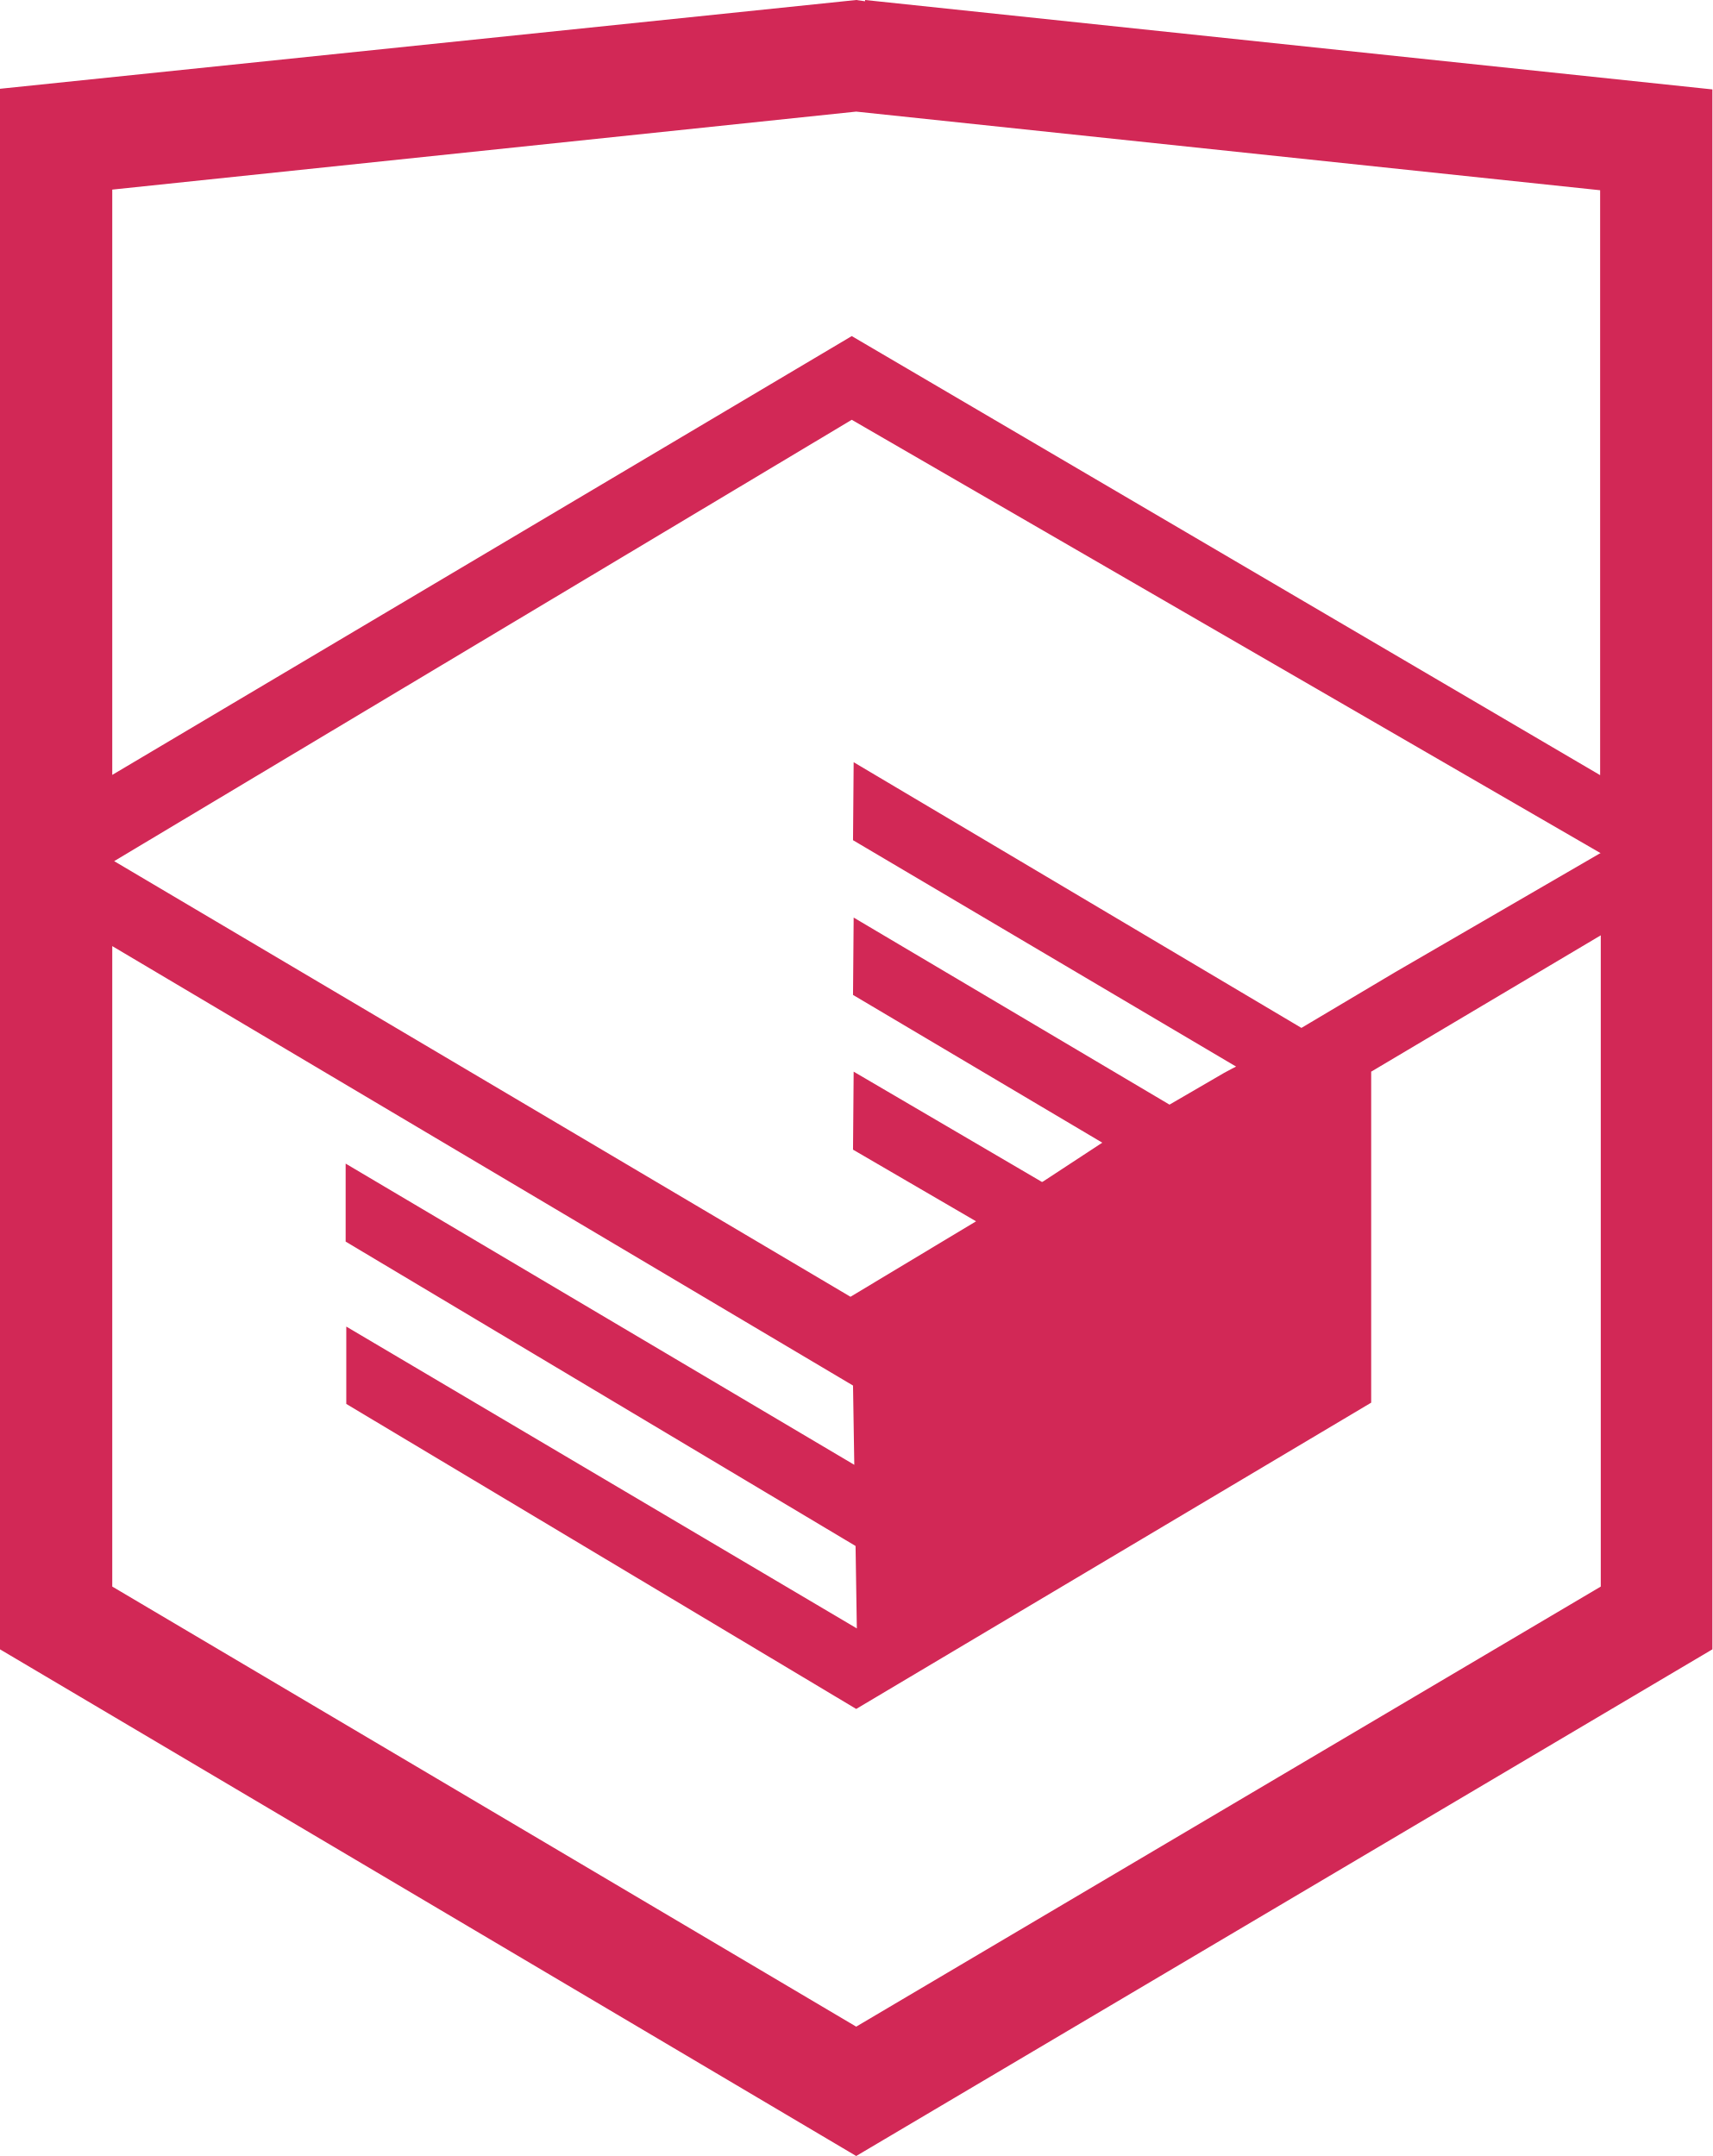
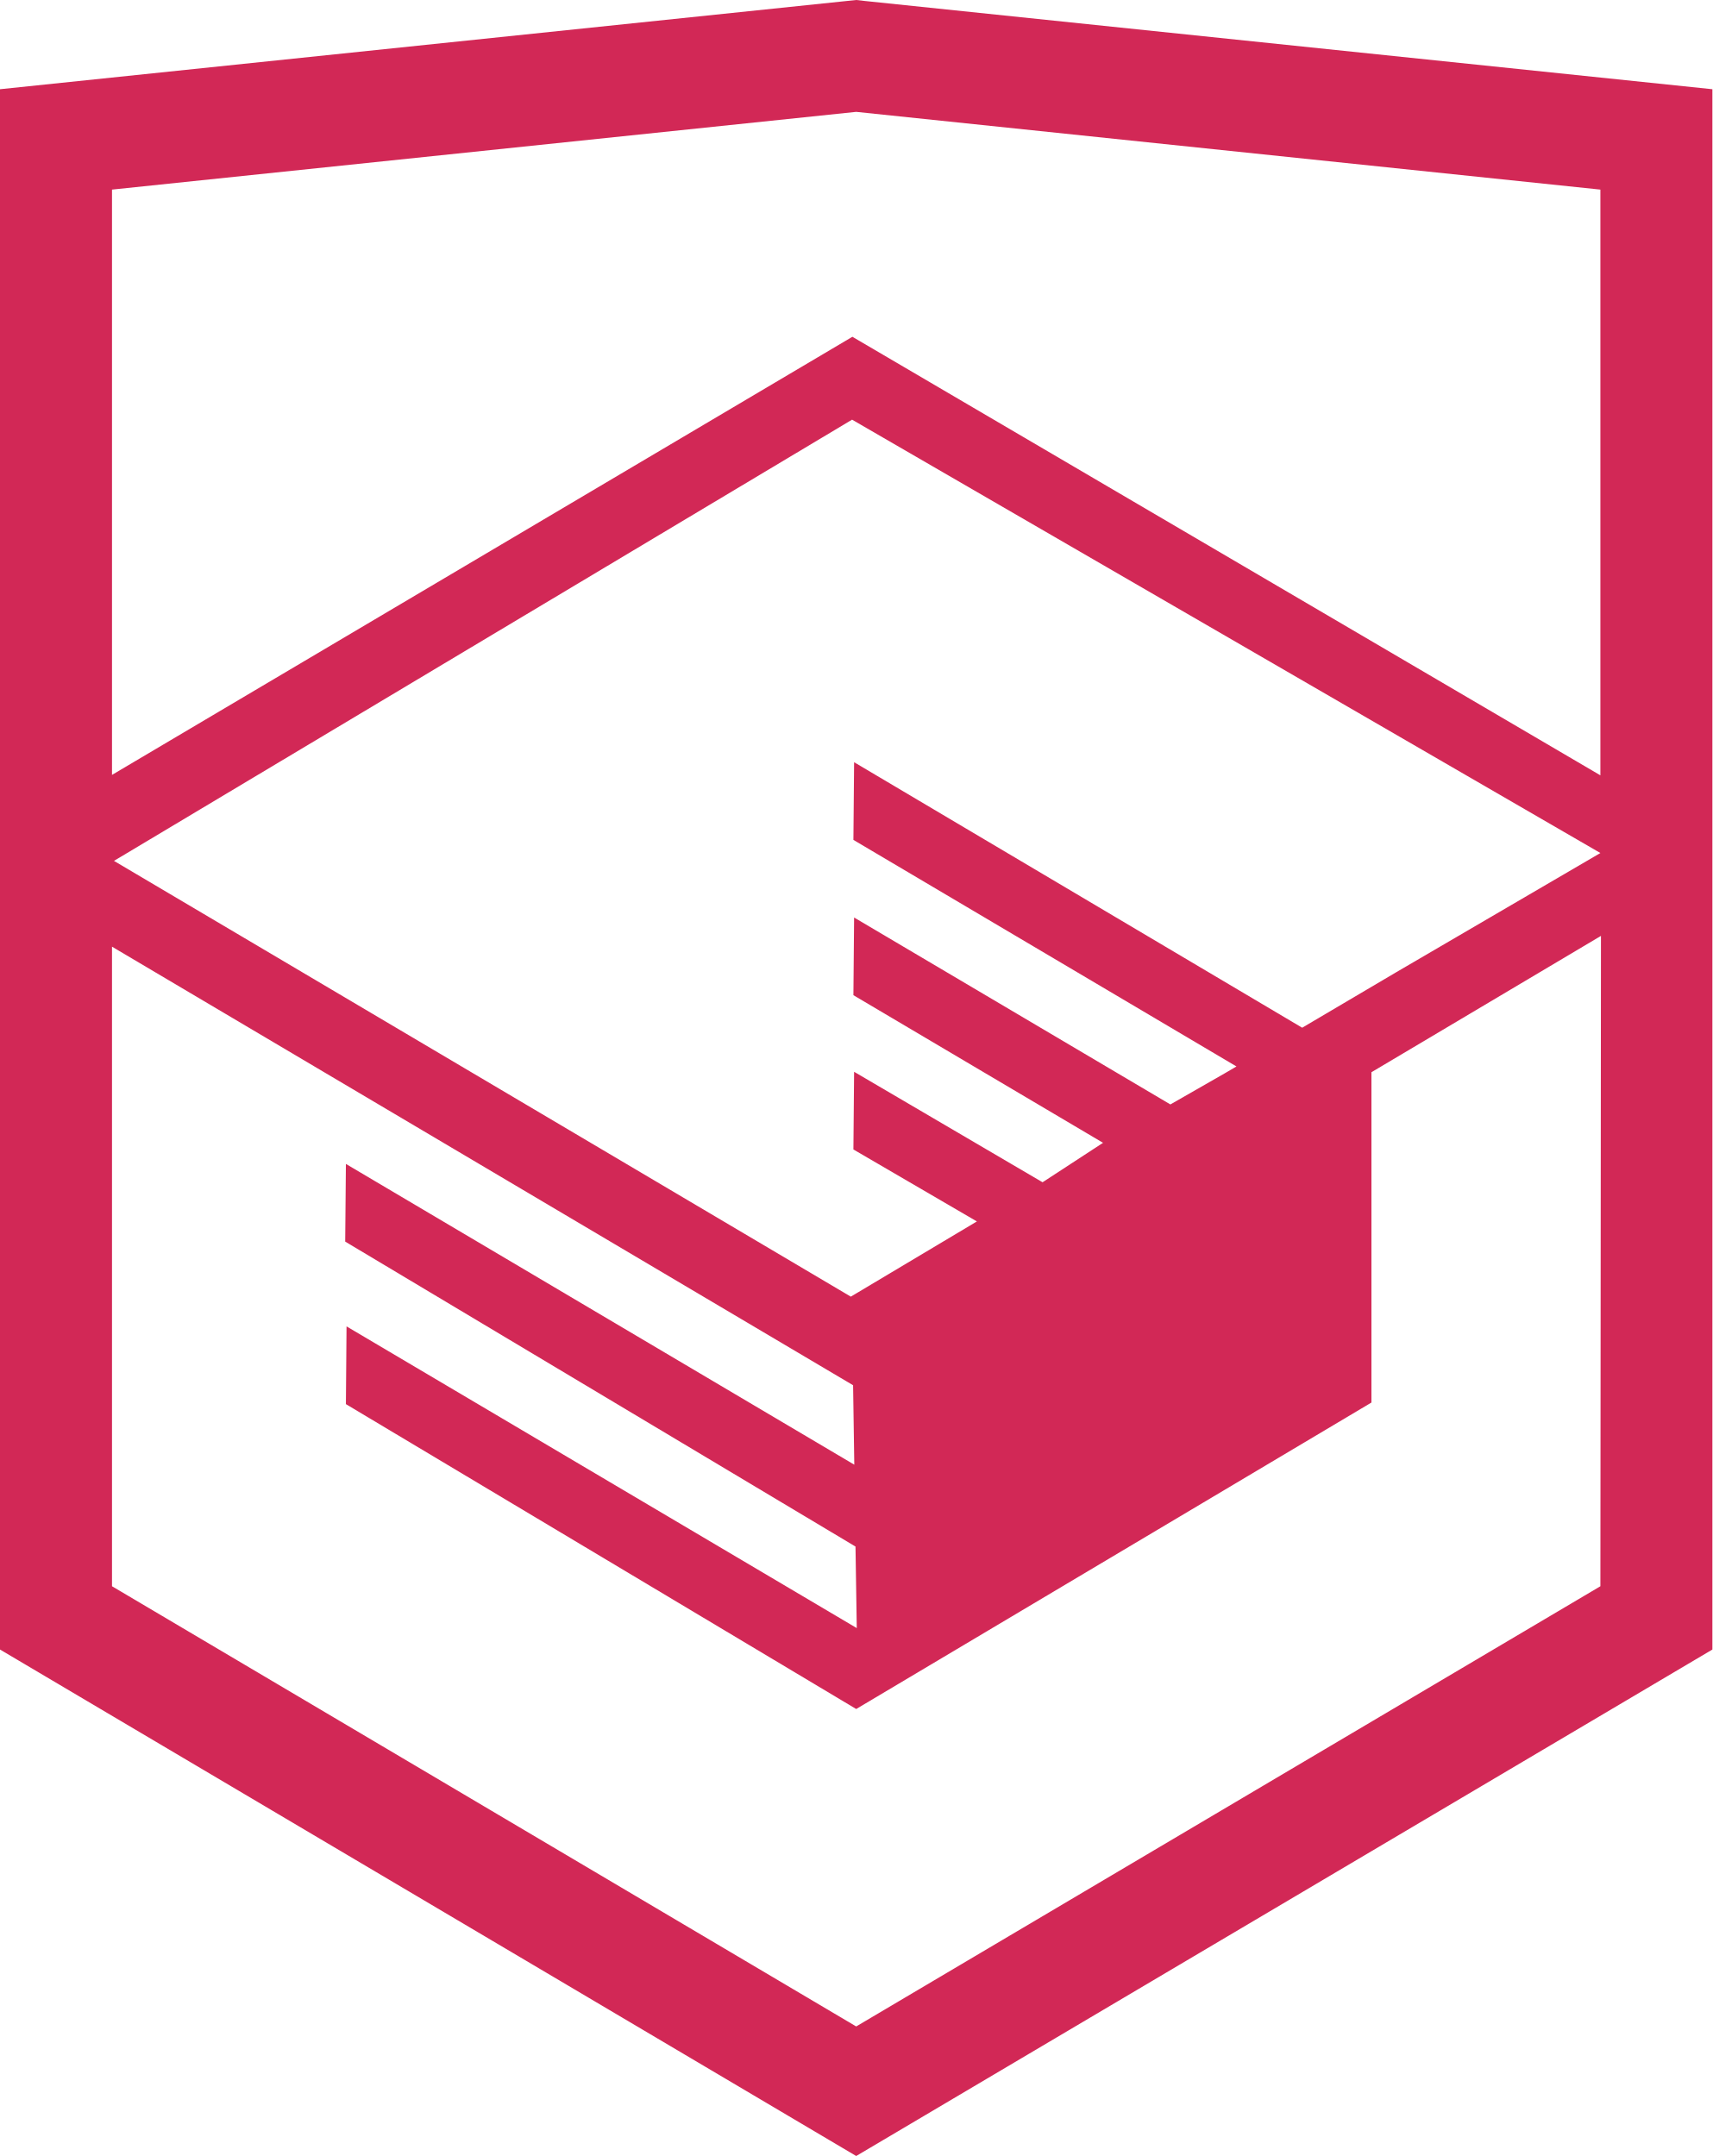
- <svg xmlns="http://www.w3.org/2000/svg" width="27" height="34" fill="none">
-   <path d="M13.64.02 13.5 0 0 1.4v24.61L13.5 34 27 26.01V1.41L13.64 0Zm11.6 25L13.5 31.96 1.77 25.02v-10.1l11.68 6.93.02 1.25-8.02-4.75v1.23l8.04 4.8.02 1.3-8.05-4.76v1.22l8.04 4.81 8.12-4.83V16.9l3.62-2.15v10.26Zm0-11.57L22 15.33l-1.48.88-7.06-4.19-.01 1.23 6.04 3.57-.06.03-.13.07-.86.5-4.98-2.95-.01 1.22 3.93 2.33-.93.61-.02.01-2.97-1.74-.01 1.23 1.94 1.13-1.98 1.19L1.8 13.58l11.63-6.96 11.8 6.83Zm0-1.22L13.43 5.3 1.77 12.22V2.99L13.5 1.76 25.23 3v9.24Z" fill="#D22856" />
+ <svg xmlns="http://www.w3.org/2000/svg" width="27" height="34" viewBox="0 0 27 34" fill="none">
+   <path d="M13.643 0.016L13.5 0L0 1.407V26.013L13.5 34L27 26.013V1.407L13.643 0.016ZM25.234 25.015L13.5 31.957L1.766 25.015V14.929L13.451 21.845L13.47 23.098L5.454 18.355L5.443 19.58L13.489 24.389L13.509 25.675L5.464 20.917L5.454 22.143L13.5 26.951L21.624 22.118V20.893V16.909L25.243 14.759L25.234 25.015ZM25.234 13.452L22.015 15.332L20.532 16.207L13.467 12.02L13.456 13.245L19.496 16.818L19.443 16.849L19.313 16.925L18.454 17.417L13.467 14.469L13.456 15.694L17.392 18.022L16.459 18.631L16.438 18.644L13.467 16.902L13.456 18.127L15.403 19.262L13.415 20.448L1.797 13.576L13.435 6.618L25.234 13.452ZM25.234 12.227L13.44 5.311L1.766 12.22V2.99L13.5 1.764L25.234 2.99V12.227Z" fill="#D22856" />
</svg>
